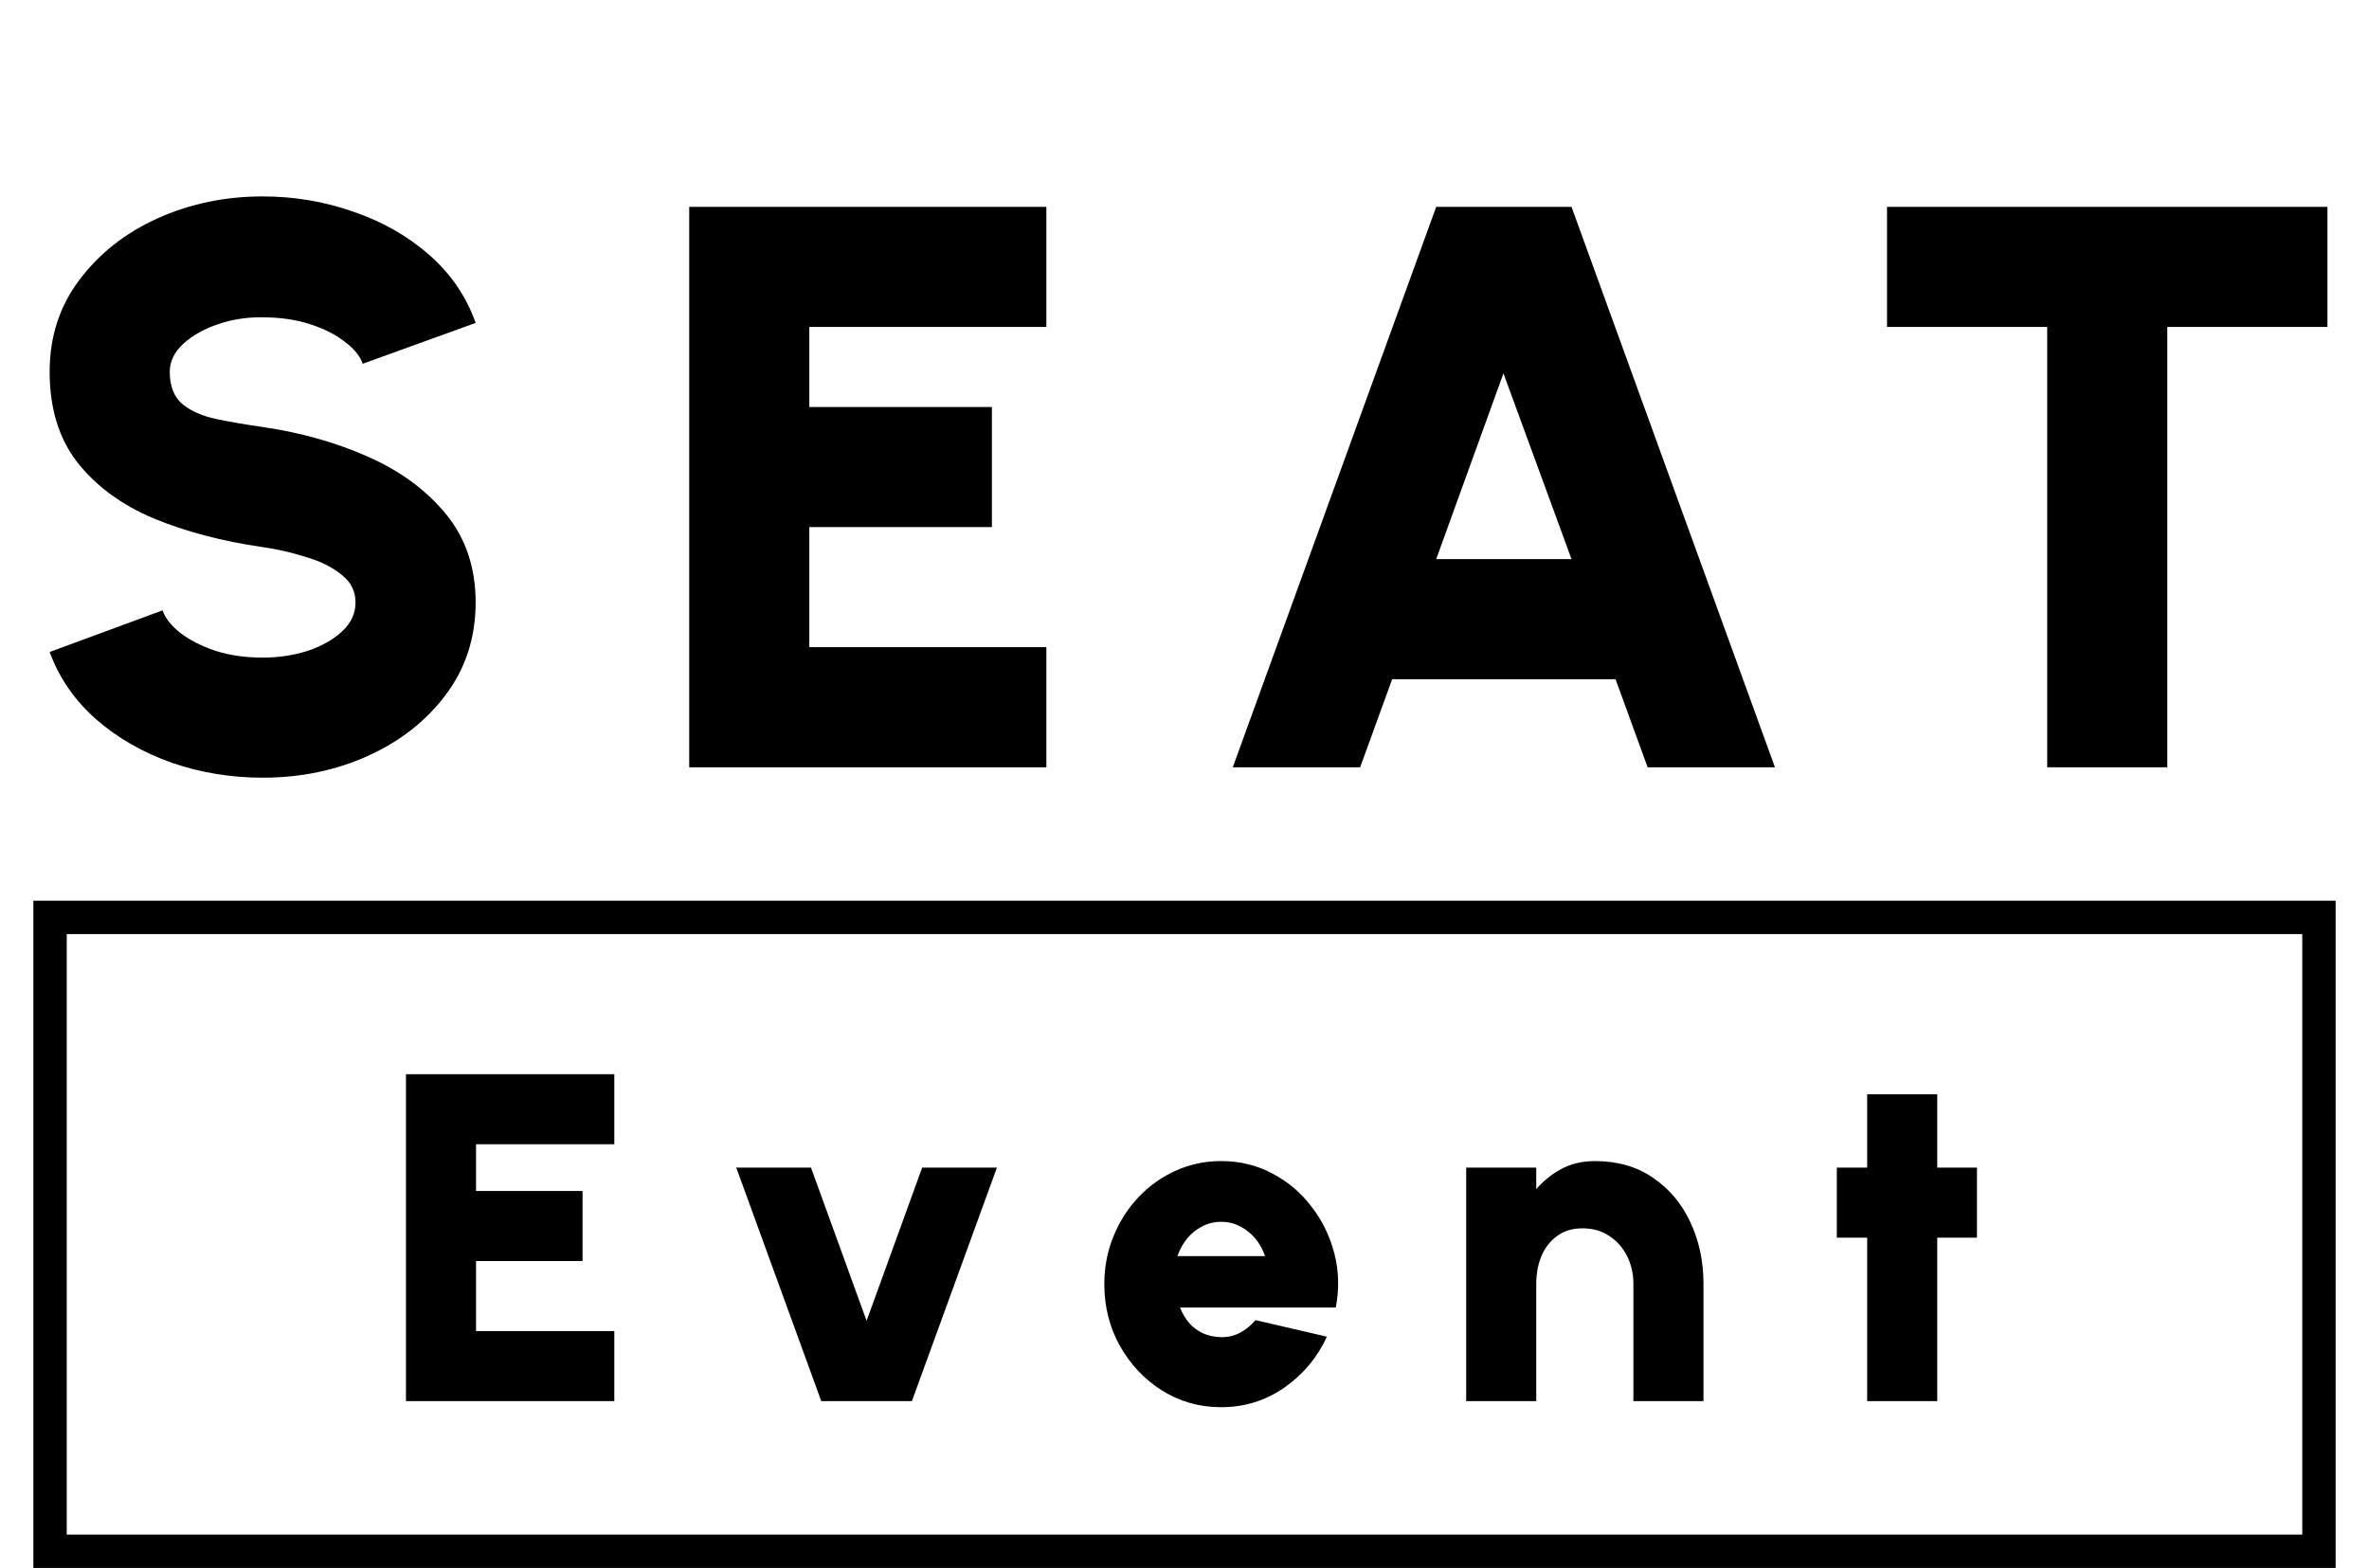
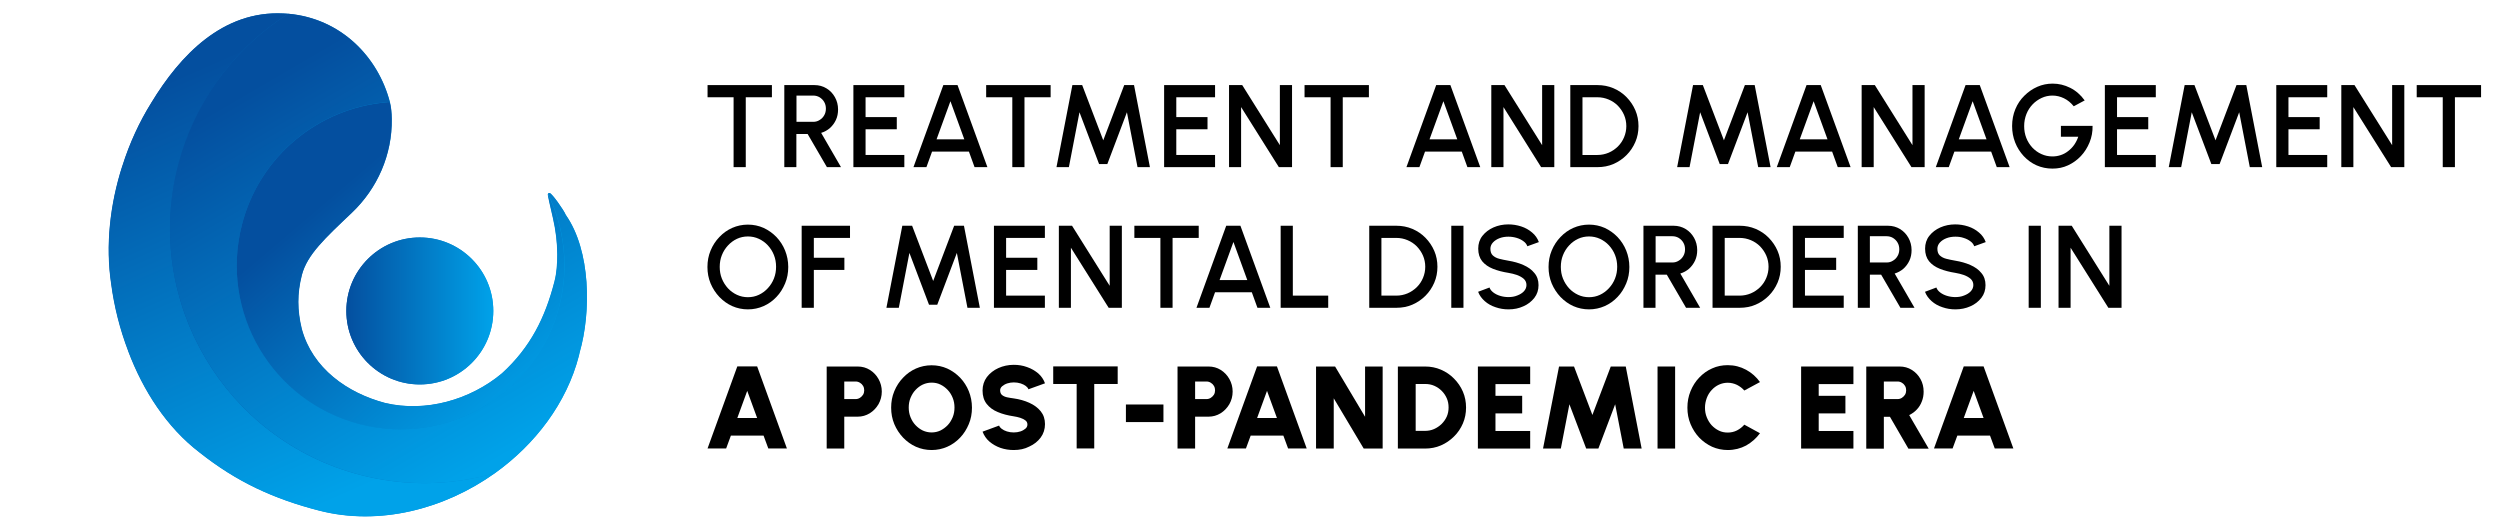
- <svg xmlns="http://www.w3.org/2000/svg" width="71" height="47" viewBox="0 0 71 47" fill="none">
-   <path d="M7.872 23.312C6.928 23.312 6.024 23.164 5.16 22.868C4.295 22.564 3.539 22.132 2.892 21.572C2.244 21.004 1.776 20.328 1.488 19.544L4.872 18.296C4.952 18.528 5.128 18.752 5.399 18.968C5.679 19.184 6.032 19.364 6.455 19.508C6.88 19.644 7.351 19.712 7.872 19.712C8.351 19.712 8.803 19.644 9.227 19.508C9.652 19.364 9.995 19.168 10.259 18.92C10.524 18.672 10.655 18.384 10.655 18.056C10.655 17.72 10.515 17.444 10.236 17.228C9.963 17.004 9.611 16.828 9.18 16.7C8.755 16.564 8.319 16.464 7.872 16.4C6.655 16.224 5.564 15.936 4.596 15.536C3.635 15.128 2.876 14.568 2.316 13.856C1.764 13.144 1.488 12.24 1.488 11.144C1.488 10.096 1.784 9.18 2.376 8.396C2.967 7.604 3.748 6.988 4.715 6.548C5.691 6.108 6.744 5.888 7.872 5.888C8.816 5.888 9.72 6.04 10.584 6.344C11.456 6.64 12.216 7.072 12.864 7.64C13.511 8.208 13.976 8.888 14.255 9.68L10.871 10.904C10.791 10.672 10.611 10.452 10.332 10.244C10.059 10.028 9.711 9.852 9.287 9.716C8.864 9.58 8.392 9.512 7.872 9.512C7.407 9.504 6.963 9.572 6.54 9.716C6.115 9.86 5.768 10.056 5.495 10.304C5.223 10.552 5.088 10.832 5.088 11.144C5.088 11.576 5.215 11.9 5.471 12.116C5.728 12.324 6.064 12.472 6.479 12.56C6.904 12.648 7.367 12.728 7.872 12.8C9.024 12.968 10.084 13.268 11.052 13.7C12.02 14.132 12.796 14.708 13.38 15.428C13.963 16.148 14.255 17.024 14.255 18.056C14.255 19.104 13.96 20.024 13.367 20.816C12.784 21.6 12.008 22.212 11.04 22.652C10.072 23.092 9.015 23.312 7.872 23.312ZM20.656 23V6.2H31.36V9.8H24.256V12.2H29.728V15.8H24.256V19.4H31.36V23H20.656ZM43.044 6.2H47.099L53.196 23H49.38L48.419 20.36H41.724L40.764 23H36.947L43.044 6.2ZM43.044 16.76H47.099L45.059 11.192L43.044 16.76ZM69.755 6.2V9.8H64.955V23H61.355V9.8H56.555V6.2H69.755ZM12.167 42V32.2H18.411V34.3H14.267V35.7H17.459V37.8H14.267V39.9H18.411V42H12.167ZM27.33 42H24.614L22.066 35H24.306L25.972 39.592L27.638 35H29.878L27.33 42ZM36.597 42.182C35.953 42.182 35.365 42.016 34.833 41.685C34.305 41.354 33.883 40.908 33.566 40.348C33.253 39.788 33.097 39.17 33.097 38.493C33.097 37.984 33.188 37.508 33.37 37.065C33.552 36.617 33.801 36.225 34.119 35.889C34.441 35.548 34.814 35.282 35.239 35.091C35.663 34.9 36.116 34.804 36.597 34.804C37.157 34.804 37.668 34.928 38.13 35.175C38.596 35.418 38.988 35.749 39.306 36.169C39.628 36.584 39.856 37.053 39.992 37.576C40.127 38.099 40.141 38.638 40.034 39.193H35.365C35.43 39.356 35.516 39.506 35.624 39.641C35.736 39.772 35.871 39.877 36.03 39.956C36.193 40.035 36.382 40.077 36.597 40.082C36.802 40.087 36.991 40.042 37.164 39.949C37.341 39.856 37.495 39.73 37.626 39.571L39.768 40.068C39.483 40.689 39.058 41.197 38.494 41.594C37.929 41.986 37.297 42.182 36.597 42.182ZM35.288 37.653H37.913C37.847 37.452 37.749 37.275 37.619 37.121C37.488 36.967 37.334 36.846 37.157 36.757C36.984 36.668 36.797 36.624 36.597 36.624C36.401 36.624 36.214 36.668 36.037 36.757C35.864 36.846 35.712 36.967 35.582 37.121C35.456 37.275 35.358 37.452 35.288 37.653ZM51.054 38.458V42H48.954V38.486C48.954 38.183 48.891 37.905 48.765 37.653C48.639 37.401 48.462 37.2 48.233 37.051C48.005 36.897 47.736 36.82 47.428 36.82C47.125 36.82 46.871 36.897 46.665 37.051C46.46 37.2 46.304 37.401 46.196 37.653C46.094 37.905 46.042 38.183 46.042 38.486V42H43.942V35H46.042V35.644C46.262 35.392 46.516 35.189 46.805 35.035C47.095 34.881 47.428 34.804 47.806 34.804C48.478 34.804 49.055 34.97 49.535 35.301C50.021 35.628 50.394 36.069 50.655 36.624C50.917 37.175 51.05 37.786 51.054 38.458ZM59.25 37.1H58.06V42H55.96V37.1H55.05V35H55.96V32.802H58.06V35H59.25V37.1Z" fill="black" />
-   <rect x="1.5" y="27.5" width="68" height="19" stroke="black" />
+ <svg xmlns="http://www.w3.org/2000/svg" version="1.1" id="Layer_1" x="0px" y="0px" viewBox="0 0 221.82 47" style="enable-background:new 0 0 221.82 47;" xml:space="preserve">
+   <style type="text/css">
+ 	.st0{fill:url(#SVGID_1_);}
+ 	.st1{fill:url(#SVGID_2_);}
+ 	.st2{fill:url(#XMLID_2_);}
+ 	.st3{fill:url(#XMLID_3_);}
+ 	.st4{fill:url(#XMLID_4_);}
+ 	.st5{fill:url(#XMLID_5_);}
+ </style>
+   <g>
+     <linearGradient id="SVGID_1_" gradientUnits="userSpaceOnUse" x1="9.633" y1="23.5" x2="52.078" y2="23.5">
+       <stop offset="0" style="stop-color:#044F9F" />
+       <stop offset="1" style="stop-color:#00A2E9" />
+     </linearGradient>
+     <path class="st0" d="M50.2,19.07c-0.16-0.4-1.23-1.92-1.43-1.94c-0.02-0.01-0.04-0.01-0.06,0.01c-0.01,0.01-0.02,0-0.02,0   c-0.02,0-0.03,0.01-0.03,0.01c-0.02,0.01-0.03,0.02-0.04,0.04c-0.03,0.05,0.22,1.14,0.46,2.17c0.24,1.06,0.38,2.14,0.38,3.22   c0,0.81-0.05,1.62-0.25,2.39c-0.82,3.19-2.12,5.84-4.66,8.15c-2.82,2.35-6.77,3.49-10.38,2.63c-3.34-0.89-6.44-3.06-7.39-6.58   c-0.4-1.65-0.41-3.13,0.01-4.77c0.47-1.81,2.05-3.26,4.43-5.52c2.28-2.17,3.59-5.18,3.55-8.32c-0.01-0.56-0.06-1.08-0.17-1.51   c-1.05-3.99-4.31-7.4-9-7.83c-0.15-0.02-0.3-0.02-0.45-0.03c-5.36-0.27-9.14,3.69-11.71,7.92c-1.06,1.7-1.93,3.59-2.56,5.58   c-0.01,0.02-0.02,0.03-0.02,0.05c-1.09,3.39-1.5,7.06-0.98,10.45c0.26,1.97,0.77,4,1.51,5.95l0,0.01c1.33,3.51,3.43,6.77,6.33,8.99   c3.3,2.62,6.61,4.13,10.62,5.16c5.32,1.37,11.09-0.12,15.59-3.33c3.58-2.56,6.36-6.23,7.44-10.4c0.03-0.1,0.05-0.21,0.07-0.31   C52.45,27.71,52.43,22.25,50.2,19.07z" />
+     <linearGradient id="SVGID_2_" gradientUnits="userSpaceOnUse" x1="30.727" y1="27.592" x2="43.777" y2="27.592">
+       <stop offset="0" style="stop-color:#044F9F" />
+       <stop offset="1" style="stop-color:#00A2E9" />
+     </linearGradient>
+     <circle class="st1" cx="37.25" cy="27.59" r="6.52" />
+   </g>
+   <g>
+     <path d="M68.49,7.55v1.08h-2.32v6.2h-1.08v-6.2h-2.31V7.55H68.49z" />
+     <path d="M69.59,14.83V7.55h2.68c0.39,0,0.75,0.1,1.06,0.29c0.32,0.19,0.57,0.46,0.75,0.78s0.28,0.69,0.28,1.09   c0,0.34-0.06,0.65-0.19,0.93c-0.13,0.28-0.31,0.52-0.53,0.72c-0.23,0.2-0.49,0.34-0.78,0.43l1.76,3.04h-1.25l-1.71-2.94h-1v2.94   H69.59z M70.67,10.81h1.49c0.2,0,0.39-0.05,0.56-0.16c0.17-0.1,0.31-0.24,0.41-0.42c0.1-0.17,0.15-0.37,0.15-0.59   c0-0.22-0.05-0.42-0.15-0.59c-0.1-0.18-0.24-0.31-0.41-0.42c-0.17-0.1-0.36-0.15-0.56-0.15h-1.49V10.81z" />
+     <path d="M75.72,14.83V7.55h4.52v1.08H76.8v1.76h2.77v1.08H76.8v2.28h3.44v1.08H75.72z" />
+     <path d="M83.7,7.55h1.26l2.65,7.28h-1.14l-0.5-1.38H82.7l-0.5,1.38h-1.15L83.7,7.55z M83.1,12.36h2.46l-1.23-3.38L83.1,12.36z" />
+     <path d="M93.22,7.55v1.08H90.9v6.2h-1.08v-6.2H87.5V7.55H93.22z" />
+     <path d="M93.74,14.83l1.41-7.28h0.87l1.87,4.9l1.86-4.9h0.87l1.41,7.28h-1.1l-0.94-4.87l-1.74,4.6h-0.73l-1.74-4.6l-0.94,4.87   H93.74z" />
+     <path d="M103.29,14.83V7.55h4.52v1.08h-3.44v1.76h2.77v1.08h-2.77v2.28h3.44v1.08H103.29z" />
+     <path d="M109.05,14.83V7.55h1.17l3.34,5.33V7.55h1.08v7.28h-1.17l-3.35-5.33v5.33H109.05z" />
+     <path d="M121.46,7.55v1.08h-2.32v6.2h-1.08v-6.2h-2.31V7.55H121.46z" />
+     <path d="M127.43,7.55h1.26l2.65,7.28h-1.14l-0.5-1.38h-3.26l-0.5,1.38h-1.15L127.43,7.55z M126.84,12.36h2.46l-1.23-3.38   L126.84,12.36z" />
+     <path d="M132.32,14.83V7.55h1.17l3.34,5.33V7.55h1.08v7.28h-1.17L133.4,9.5v5.33H132.32z" />
+     <path d="M139.33,14.83V7.55h2.41c0.5,0,0.97,0.09,1.42,0.28c0.44,0.19,0.83,0.45,1.16,0.79s0.59,0.72,0.78,1.16   c0.19,0.44,0.28,0.91,0.28,1.41c0,0.5-0.09,0.97-0.28,1.41c-0.19,0.44-0.45,0.83-0.78,1.16s-0.72,0.6-1.16,0.79   c-0.44,0.19-0.91,0.28-1.42,0.28H139.33z M140.41,13.75h1.33c0.35,0,0.68-0.07,0.99-0.2c0.31-0.13,0.58-0.32,0.82-0.55   c0.24-0.24,0.42-0.51,0.55-0.82s0.2-0.64,0.2-0.99c0-0.35-0.07-0.69-0.2-0.99s-0.32-0.58-0.55-0.82c-0.24-0.24-0.51-0.42-0.82-0.55   c-0.31-0.13-0.64-0.2-0.99-0.2h-1.33V13.75z" />
+     <path d="M148.81,14.83l1.41-7.28h0.87l1.87,4.9l1.86-4.9h0.87l1.41,7.28H156l-0.94-4.87l-1.74,4.6h-0.73l-1.74-4.6l-0.94,4.87   H148.81z" />
+     <path d="M160.29,7.55h1.26l2.65,7.28h-1.14l-0.5-1.38h-3.26l-0.5,1.38h-1.15L160.29,7.55z M159.69,12.36h2.46l-1.23-3.38   L159.69,12.36z" />
+     <path d="M165.18,14.83V7.55h1.17l3.34,5.33V7.55h1.08v7.28h-1.17l-3.35-5.33v5.33H165.18z" />
+     <path d="M174.4,7.55h1.26l2.65,7.28h-1.14l-0.5-1.38h-3.26l-0.5,1.38h-1.15L174.4,7.55z M173.8,12.36h2.46l-1.23-3.38L173.8,12.36z   " />
+     <path d="M182.11,14.96c-0.51,0-0.98-0.1-1.41-0.29s-0.81-0.47-1.14-0.82c-0.32-0.35-0.58-0.75-0.76-1.21   c-0.18-0.46-0.27-0.94-0.27-1.46c0-0.54,0.1-1.05,0.29-1.5c0.19-0.46,0.46-0.86,0.8-1.19c0.34-0.34,0.72-0.6,1.15-0.79   s0.88-0.28,1.36-0.28c0.54,0,1.05,0.12,1.55,0.37c0.5,0.25,0.93,0.62,1.29,1.12l-0.97,0.52c-0.25-0.31-0.54-0.55-0.87-0.71   c-0.33-0.16-0.67-0.24-1.02-0.24c-0.34,0-0.66,0.07-0.96,0.21c-0.3,0.14-0.57,0.33-0.8,0.57c-0.23,0.24-0.42,0.53-0.55,0.86   c-0.13,0.33-0.2,0.68-0.2,1.07c0,0.37,0.06,0.72,0.19,1.05c0.13,0.33,0.31,0.61,0.54,0.86c0.23,0.24,0.5,0.44,0.8,0.57   c0.3,0.14,0.63,0.21,0.98,0.21c0.26,0,0.5-0.04,0.74-0.12c0.24-0.08,0.46-0.2,0.66-0.36c0.2-0.15,0.38-0.34,0.53-0.55   c0.15-0.22,0.27-0.45,0.36-0.72h-1.54v-0.96h2.81c0.01,0.52-0.08,1.01-0.27,1.47c-0.19,0.46-0.44,0.86-0.77,1.21   s-0.71,0.62-1.14,0.82S182.61,14.96,182.11,14.96z" />
+     <path d="M186.76,14.83V7.55h4.52v1.08h-3.44v1.76h2.77v1.08h-2.77v2.28h3.44v1.08H186.76z" />
+     <path d="M192.43,14.83l1.41-7.28h0.87l1.87,4.9l1.86-4.9h0.87l1.41,7.28h-1.1l-0.94-4.87l-1.74,4.6h-0.73l-1.74-4.6l-0.94,4.87   H192.43z" />
+     <path d="M201.97,14.83V7.55h4.52v1.08h-3.44v1.76h2.77v1.08h-2.77v2.28h3.44v1.08H201.97z" />
+     <path d="M207.74,14.83V7.55h1.17l3.34,5.33V7.55h1.08v7.28h-1.17l-3.35-5.33v5.33H207.74z" />
+     <path d="M220.14,7.55v1.08h-2.32v6.2h-1.08v-6.2h-2.31V7.55H220.14z" />
+     <path d="M66.36,27.45c-0.49,0-0.96-0.1-1.39-0.29s-0.81-0.47-1.14-0.81c-0.33-0.35-0.59-0.75-0.78-1.2   c-0.19-0.46-0.28-0.94-0.28-1.46c0-0.52,0.09-1.01,0.28-1.46c0.19-0.46,0.45-0.86,0.78-1.2c0.33-0.35,0.71-0.62,1.14-0.81   s0.9-0.29,1.39-0.29c0.5,0,0.96,0.1,1.39,0.29c0.43,0.2,0.81,0.47,1.14,0.81c0.33,0.35,0.59,0.75,0.77,1.2s0.28,0.94,0.28,1.46   c0,0.52-0.09,1.01-0.28,1.46s-0.44,0.86-0.77,1.2c-0.33,0.35-0.71,0.62-1.14,0.81C67.32,27.35,66.86,27.45,66.36,27.45z    M66.36,26.37c0.35,0,0.67-0.07,0.97-0.21c0.3-0.14,0.57-0.34,0.8-0.59c0.23-0.25,0.41-0.53,0.54-0.86s0.19-0.67,0.19-1.04   c0-0.37-0.06-0.71-0.19-1.04c-0.13-0.33-0.31-0.61-0.54-0.86c-0.23-0.25-0.5-0.44-0.8-0.58c-0.3-0.14-0.63-0.21-0.97-0.21   s-0.67,0.07-0.97,0.21c-0.3,0.14-0.57,0.34-0.8,0.59s-0.41,0.53-0.54,0.86c-0.13,0.32-0.19,0.67-0.19,1.04   c0,0.37,0.06,0.72,0.19,1.04c0.13,0.32,0.31,0.61,0.54,0.86s0.5,0.44,0.8,0.58S66.02,26.37,66.36,26.37z" />
+     <path d="M71.13,27.31v-7.28h4.29v1.08h-3.21v1.76h2.71v1.08h-2.71v3.36H71.13z" />
+     <path d="M78.65,27.31l1.41-7.28h0.87l1.87,4.9l1.86-4.9h0.87l1.41,7.28h-1.1l-0.94-4.87l-1.74,4.6h-0.73l-1.74-4.6l-0.94,4.87   H78.65z" />
+     <path d="M88.19,27.31v-7.28h4.52v1.08h-3.44v1.76h2.77v1.08h-2.77v2.28h3.44v1.08H88.19z" />
+     <path d="M93.95,27.31v-7.28h1.17l3.34,5.33v-5.33h1.08v7.28h-1.17l-3.35-5.33v5.33H93.95z" />
+     <path d="M106.36,20.03v1.08h-2.32v6.2h-1.08v-6.2h-2.31v-1.08H106.36z" />
+     <path d="M108.8,20.03h1.26l2.65,7.28h-1.14l-0.5-1.38h-3.26l-0.5,1.38h-1.15L108.8,20.03z M108.21,24.85h2.46l-1.23-3.38   L108.21,24.85z" />
+     <path d="M113.63,27.31v-7.28h1.08v6.2h3.14v1.08H113.63z" />
+     <path d="M121.49,27.31v-7.28h2.41c0.5,0,0.97,0.09,1.42,0.28c0.44,0.19,0.83,0.45,1.16,0.79s0.59,0.72,0.78,1.16   c0.19,0.44,0.28,0.91,0.28,1.41c0,0.5-0.09,0.97-0.28,1.41c-0.19,0.44-0.45,0.83-0.78,1.16s-0.72,0.6-1.16,0.79   c-0.44,0.19-0.91,0.28-1.42,0.28H121.49z M122.57,26.23h1.33c0.35,0,0.68-0.07,0.99-0.2c0.31-0.13,0.58-0.32,0.82-0.55   c0.24-0.24,0.42-0.51,0.55-0.82s0.2-0.64,0.2-0.99c0-0.35-0.07-0.69-0.2-0.99s-0.32-0.58-0.55-0.82c-0.24-0.24-0.51-0.42-0.82-0.55   c-0.31-0.13-0.64-0.2-0.99-0.2h-1.33V26.23z" />
+     <path d="M128.77,27.31v-7.28h1.08v7.28H128.77z" />
+     <path d="M133.85,27.45c-0.4,0-0.78-0.06-1.15-0.19c-0.37-0.12-0.69-0.3-0.96-0.54s-0.47-0.51-0.59-0.83l1.01-0.38   c0.06,0.17,0.17,0.31,0.34,0.44c0.17,0.13,0.37,0.23,0.6,0.3c0.23,0.07,0.48,0.11,0.74,0.11c0.28,0,0.54-0.04,0.78-0.14   c0.24-0.09,0.44-0.21,0.59-0.37c0.15-0.16,0.23-0.35,0.23-0.56c0-0.22-0.08-0.4-0.24-0.55c-0.16-0.14-0.36-0.25-0.6-0.34   c-0.24-0.08-0.5-0.15-0.76-0.19c-0.51-0.08-0.97-0.2-1.37-0.36c-0.4-0.16-0.72-0.38-0.96-0.67c-0.23-0.29-0.35-0.66-0.35-1.12   c0-0.43,0.12-0.81,0.37-1.13c0.25-0.32,0.58-0.57,0.98-0.75c0.41-0.18,0.85-0.27,1.32-0.27c0.39,0,0.77,0.06,1.14,0.18   s0.69,0.3,0.97,0.54c0.28,0.23,0.48,0.52,0.6,0.85l-1.02,0.37c-0.06-0.17-0.17-0.32-0.34-0.44c-0.17-0.13-0.37-0.23-0.6-0.3   c-0.23-0.07-0.48-0.11-0.74-0.11c-0.28,0-0.54,0.04-0.78,0.13s-0.44,0.22-0.59,0.38c-0.15,0.16-0.23,0.35-0.23,0.56   c0,0.26,0.07,0.46,0.21,0.59s0.33,0.24,0.57,0.3c0.24,0.06,0.51,0.12,0.81,0.17c0.48,0.08,0.92,0.2,1.33,0.38   c0.41,0.18,0.74,0.41,0.98,0.71c0.25,0.29,0.37,0.65,0.37,1.08c0,0.43-0.12,0.81-0.37,1.13c-0.25,0.32-0.58,0.58-0.98,0.75   C134.77,27.36,134.33,27.45,133.85,27.45z" />
+     <path d="M140.99,27.45c-0.49,0-0.96-0.1-1.39-0.29s-0.81-0.47-1.14-0.81c-0.33-0.35-0.59-0.75-0.78-1.2   c-0.19-0.46-0.28-0.94-0.28-1.46c0-0.52,0.09-1.01,0.28-1.46c0.19-0.46,0.45-0.86,0.78-1.2c0.33-0.35,0.71-0.62,1.14-0.81   s0.9-0.29,1.39-0.29c0.5,0,0.96,0.1,1.39,0.29c0.43,0.2,0.81,0.47,1.14,0.81c0.33,0.35,0.59,0.75,0.77,1.2s0.28,0.94,0.28,1.46   c0,0.52-0.09,1.01-0.28,1.46s-0.44,0.86-0.77,1.2c-0.33,0.35-0.71,0.62-1.14,0.81C141.95,27.35,141.48,27.45,140.99,27.45z    M140.99,26.37c0.35,0,0.67-0.07,0.97-0.21c0.3-0.14,0.57-0.34,0.8-0.59c0.23-0.25,0.41-0.53,0.54-0.86s0.19-0.67,0.19-1.04   c0-0.37-0.06-0.71-0.19-1.04c-0.13-0.33-0.31-0.61-0.54-0.86c-0.23-0.25-0.5-0.44-0.8-0.58c-0.3-0.14-0.63-0.21-0.97-0.21   s-0.67,0.07-0.97,0.21c-0.3,0.14-0.57,0.34-0.8,0.59s-0.41,0.53-0.54,0.86c-0.13,0.32-0.19,0.67-0.19,1.04   c0,0.37,0.06,0.72,0.19,1.04c0.13,0.32,0.31,0.61,0.54,0.86s0.5,0.44,0.8,0.58S140.64,26.37,140.99,26.37z" />
+     <path d="M145.82,27.31v-7.28h2.68c0.39,0,0.75,0.1,1.06,0.29c0.32,0.19,0.57,0.46,0.75,0.78s0.28,0.69,0.28,1.09   c0,0.34-0.06,0.65-0.19,0.93c-0.13,0.28-0.31,0.52-0.53,0.72c-0.23,0.2-0.49,0.34-0.78,0.43l1.76,3.04h-1.25l-1.71-2.94h-1v2.94   H145.82z M146.9,23.29h1.49c0.2,0,0.39-0.05,0.56-0.16c0.17-0.1,0.31-0.24,0.41-0.42c0.1-0.17,0.15-0.37,0.15-0.59   c0-0.22-0.05-0.42-0.15-0.59c-0.1-0.18-0.24-0.31-0.41-0.42c-0.17-0.1-0.36-0.15-0.56-0.15h-1.49V23.29z" />
+     <path d="M151.95,27.31v-7.28h2.41c0.5,0,0.97,0.09,1.42,0.28c0.44,0.19,0.83,0.45,1.16,0.79s0.59,0.72,0.78,1.16   c0.19,0.44,0.28,0.91,0.28,1.41c0,0.5-0.09,0.97-0.28,1.41c-0.19,0.44-0.45,0.83-0.78,1.16s-0.72,0.6-1.16,0.79   c-0.44,0.19-0.91,0.28-1.42,0.28H151.95z M153.03,26.23h1.33c0.35,0,0.68-0.07,0.99-0.2c0.31-0.13,0.58-0.32,0.82-0.55   c0.24-0.24,0.42-0.51,0.55-0.82s0.2-0.64,0.2-0.99c0-0.35-0.07-0.69-0.2-0.99s-0.32-0.58-0.55-0.82c-0.24-0.24-0.51-0.42-0.82-0.55   c-0.31-0.13-0.64-0.2-0.99-0.2h-1.33V26.23z" />
+     <path d="M159.07,27.31v-7.28h4.52v1.08h-3.44v1.76h2.77v1.08h-2.77v2.28h3.44v1.08H159.07z" />
+     <path d="M164.84,27.31v-7.28h2.68c0.39,0,0.75,0.1,1.06,0.29c0.32,0.19,0.57,0.46,0.75,0.78s0.28,0.69,0.28,1.09   c0,0.34-0.06,0.65-0.19,0.93c-0.13,0.28-0.31,0.52-0.53,0.72c-0.23,0.2-0.49,0.34-0.78,0.43l1.76,3.04h-1.25l-1.71-2.94h-1v2.94   H164.84z M165.91,23.29h1.49c0.2,0,0.39-0.05,0.56-0.16c0.17-0.1,0.31-0.24,0.41-0.42c0.1-0.17,0.15-0.37,0.15-0.59   c0-0.22-0.05-0.42-0.15-0.59c-0.1-0.18-0.24-0.31-0.41-0.42c-0.17-0.1-0.36-0.15-0.56-0.15h-1.49V23.29z" />
+     <path d="M173.5,27.45c-0.4,0-0.78-0.06-1.15-0.19c-0.37-0.12-0.69-0.3-0.96-0.54s-0.47-0.51-0.59-0.83l1.01-0.38   c0.06,0.17,0.17,0.31,0.34,0.44c0.17,0.13,0.37,0.23,0.6,0.3c0.23,0.07,0.48,0.11,0.74,0.11c0.28,0,0.54-0.04,0.78-0.14   c0.24-0.09,0.44-0.21,0.59-0.37c0.15-0.16,0.23-0.35,0.23-0.56c0-0.22-0.08-0.4-0.24-0.55c-0.16-0.14-0.36-0.25-0.6-0.34   c-0.24-0.08-0.5-0.15-0.76-0.19c-0.51-0.08-0.97-0.2-1.37-0.36c-0.4-0.16-0.72-0.38-0.96-0.67c-0.23-0.29-0.35-0.66-0.35-1.12   c0-0.43,0.12-0.81,0.37-1.13c0.25-0.32,0.58-0.57,0.98-0.75c0.41-0.18,0.85-0.27,1.32-0.27c0.39,0,0.77,0.06,1.14,0.18   s0.69,0.3,0.97,0.54c0.28,0.23,0.48,0.52,0.6,0.85l-1.02,0.37c-0.06-0.17-0.17-0.32-0.34-0.44c-0.17-0.13-0.37-0.23-0.6-0.3   C174,21.03,173.76,21,173.5,21c-0.28,0-0.54,0.04-0.78,0.13s-0.44,0.22-0.59,0.38c-0.15,0.16-0.23,0.35-0.23,0.56   c0,0.26,0.07,0.46,0.21,0.59s0.33,0.24,0.57,0.3c0.24,0.06,0.51,0.12,0.81,0.17c0.48,0.08,0.92,0.2,1.33,0.38   c0.41,0.18,0.74,0.41,0.98,0.71c0.25,0.29,0.37,0.65,0.37,1.08c0,0.43-0.12,0.81-0.37,1.13c-0.25,0.32-0.58,0.58-0.98,0.75   C174.42,27.36,173.97,27.45,173.5,27.45z" />
+     <path d="M180,27.31v-7.28h1.08v7.28H180z" />
+     <path d="M182.65,27.31v-7.28h1.17l3.34,5.33v-5.33h1.08v7.28h-1.17l-3.35-5.33v5.33H182.65z" />
+     <path d="M65.42,32.51h1.76l2.64,7.28h-1.65l-0.42-1.14h-2.9l-0.42,1.14h-1.65L65.42,32.51z M65.42,37.09h1.76l-0.88-2.41   L65.42,37.09z" />
+     <path d="M73.35,39.8v-7.28h2.75c0.4,0,0.76,0.1,1.08,0.3c0.32,0.2,0.58,0.47,0.77,0.81c0.19,0.34,0.29,0.71,0.29,1.11   c0,0.41-0.1,0.78-0.29,1.12c-0.2,0.34-0.46,0.61-0.78,0.81c-0.33,0.2-0.68,0.3-1.07,0.3h-1.19v2.83H73.35z M74.91,35.41h1.01   c0.14,0,0.27-0.04,0.38-0.11c0.11-0.07,0.21-0.17,0.28-0.28c0.07-0.12,0.1-0.25,0.1-0.39s-0.03-0.27-0.1-0.39   c-0.07-0.12-0.16-0.21-0.28-0.28c-0.11-0.07-0.24-0.11-0.38-0.11h-1.01V35.41z" />
+     <path d="M82.66,39.93c-0.49,0-0.96-0.1-1.39-0.29s-0.81-0.47-1.14-0.81c-0.33-0.35-0.59-0.75-0.78-1.2   c-0.19-0.46-0.28-0.94-0.28-1.46c0-0.52,0.09-1.01,0.28-1.46c0.19-0.46,0.45-0.86,0.78-1.2c0.33-0.35,0.71-0.62,1.14-0.81   s0.9-0.29,1.39-0.29c0.5,0,0.96,0.1,1.39,0.29c0.43,0.2,0.81,0.47,1.14,0.81c0.33,0.35,0.59,0.75,0.77,1.2s0.28,0.94,0.28,1.46   c0,0.52-0.09,1.01-0.28,1.46s-0.44,0.86-0.77,1.2c-0.33,0.35-0.71,0.62-1.14,0.81C83.62,39.83,83.16,39.93,82.66,39.93z    M82.66,38.37c0.28,0,0.54-0.06,0.78-0.17c0.24-0.12,0.46-0.28,0.65-0.48c0.19-0.2,0.33-0.44,0.44-0.7   c0.11-0.27,0.16-0.55,0.16-0.86s-0.05-0.59-0.16-0.86c-0.11-0.27-0.25-0.5-0.44-0.7c-0.19-0.2-0.4-0.36-0.65-0.48   c-0.24-0.12-0.51-0.17-0.78-0.17s-0.54,0.06-0.78,0.17s-0.46,0.28-0.65,0.48c-0.19,0.2-0.33,0.44-0.44,0.7   c-0.11,0.27-0.16,0.55-0.16,0.86s0.05,0.59,0.16,0.86c0.11,0.27,0.25,0.5,0.44,0.7c0.19,0.2,0.4,0.36,0.65,0.48   C82.12,38.31,82.39,38.37,82.66,38.37z" />
+     <path d="M89.95,39.93c-0.41,0-0.8-0.06-1.18-0.19c-0.37-0.13-0.7-0.32-0.98-0.56c-0.28-0.24-0.48-0.54-0.61-0.88l1.47-0.54   c0.03,0.1,0.11,0.2,0.23,0.29s0.27,0.17,0.46,0.23s0.39,0.09,0.61,0.09c0.21,0,0.4-0.03,0.59-0.09c0.18-0.06,0.33-0.15,0.45-0.25   s0.17-0.23,0.17-0.37c0-0.15-0.06-0.27-0.18-0.36s-0.27-0.17-0.46-0.23c-0.19-0.06-0.38-0.1-0.57-0.13c-0.53-0.08-1-0.2-1.42-0.38   c-0.42-0.17-0.75-0.42-0.99-0.73c-0.24-0.31-0.36-0.7-0.36-1.18c0-0.45,0.13-0.85,0.38-1.19c0.26-0.34,0.6-0.61,1.02-0.8   c0.42-0.19,0.88-0.29,1.37-0.29c0.41,0,0.8,0.06,1.18,0.2c0.38,0.13,0.7,0.32,0.99,0.56c0.28,0.25,0.48,0.54,0.6,0.88l-1.47,0.53   c-0.03-0.1-0.11-0.2-0.23-0.29c-0.12-0.09-0.27-0.17-0.46-0.23s-0.39-0.09-0.61-0.09c-0.2,0-0.39,0.03-0.58,0.09   c-0.18,0.06-0.33,0.15-0.45,0.25s-0.18,0.23-0.18,0.36c0,0.19,0.06,0.33,0.17,0.42c0.11,0.09,0.26,0.16,0.44,0.2s0.38,0.07,0.6,0.1   c0.5,0.07,0.96,0.2,1.38,0.39c0.42,0.19,0.76,0.44,1.01,0.75c0.25,0.31,0.38,0.69,0.38,1.14c0,0.45-0.13,0.85-0.38,1.19   c-0.25,0.34-0.59,0.61-1.01,0.8C90.91,39.84,90.45,39.93,89.95,39.93z" />
+     <path d="M99.17,32.51v1.56h-2.08v5.72h-1.56v-5.72h-2.08v-1.56H99.17z" />
+     <path d="M99.9,35.89h3.33v1.56H99.9V35.89z" />
+     <path d="M104.48,39.8v-7.28h2.75c0.4,0,0.76,0.1,1.08,0.3c0.32,0.2,0.58,0.47,0.77,0.81c0.19,0.34,0.29,0.71,0.29,1.11   c0,0.41-0.1,0.78-0.29,1.12c-0.2,0.34-0.46,0.61-0.78,0.81c-0.33,0.2-0.68,0.3-1.07,0.3h-1.19v2.83H104.48z M106.04,35.41h1.01   c0.14,0,0.27-0.04,0.38-0.11c0.11-0.07,0.21-0.17,0.28-0.28c0.07-0.12,0.1-0.25,0.1-0.39s-0.03-0.27-0.1-0.39   c-0.07-0.12-0.16-0.21-0.28-0.28c-0.11-0.07-0.24-0.11-0.38-0.11h-1.01V35.41z" />
+     <path d="M111.54,32.51h1.76l2.64,7.28h-1.65l-0.42-1.14h-2.9l-0.42,1.14h-1.65L111.54,32.51z M111.54,37.09h1.76l-0.88-2.41   L111.54,37.09z" />
+     <path d="M116.77,39.8v-7.28h1.69l2.66,4.46v-4.46h1.56v7.28H121l-2.66-4.46v4.46H116.77z" />
+     <path d="M124.03,39.8v-7.28h2.41c0.5,0,0.97,0.09,1.41,0.28c0.44,0.19,0.83,0.45,1.16,0.79c0.33,0.33,0.6,0.72,0.79,1.16   c0.19,0.44,0.28,0.91,0.28,1.41c0,0.5-0.09,0.97-0.28,1.41c-0.19,0.44-0.45,0.83-0.79,1.16c-0.33,0.33-0.72,0.6-1.16,0.79   c-0.44,0.19-0.91,0.28-1.41,0.28H124.03z M125.59,38.23h0.85c0.28,0,0.55-0.05,0.8-0.16c0.25-0.11,0.47-0.26,0.67-0.45   c0.19-0.19,0.35-0.41,0.46-0.66s0.16-0.52,0.16-0.81c0-0.29-0.05-0.56-0.16-0.81c-0.11-0.25-0.26-0.47-0.45-0.66   c-0.19-0.19-0.41-0.34-0.66-0.45c-0.25-0.11-0.52-0.16-0.8-0.16h-0.85V38.23z" />
+     <path d="M131.13,39.8v-7.28h4.64v1.56h-3.08v1.04h2.37v1.56h-2.37v1.56h3.08v1.56H131.13z" />
+     <path d="M136.91,39.8l1.42-7.28h1.33l1.63,4.3l1.63-4.3h1.33l1.41,7.28h-1.59l-0.76-3.93l-1.49,3.93h-1.08l-1.49-3.93l-0.76,3.93   H136.91z" />
+     <path d="M147.07,39.8v-7.28h1.56v7.28H147.07z" />
+     <path d="M153.3,39.93c-0.49,0-0.96-0.1-1.39-0.29c-0.43-0.2-0.81-0.47-1.14-0.81c-0.33-0.35-0.58-0.75-0.77-1.2   s-0.28-0.94-0.28-1.46c0-0.52,0.09-1.01,0.28-1.47c0.19-0.46,0.44-0.86,0.77-1.2c0.33-0.35,0.71-0.62,1.14-0.81   c0.43-0.2,0.9-0.29,1.39-0.29c0.59,0,1.13,0.14,1.63,0.41c0.5,0.27,0.91,0.64,1.23,1.09l-1.39,0.75c-0.18-0.21-0.4-0.37-0.65-0.5   c-0.25-0.12-0.53-0.19-0.82-0.19c-0.28,0-0.54,0.06-0.78,0.17c-0.24,0.11-0.46,0.27-0.65,0.48c-0.19,0.2-0.33,0.44-0.43,0.7   c-0.1,0.27-0.16,0.56-0.16,0.86c0,0.31,0.05,0.59,0.16,0.86s0.25,0.5,0.43,0.7c0.19,0.2,0.4,0.36,0.65,0.48   c0.24,0.12,0.51,0.17,0.78,0.17c0.29,0,0.56-0.06,0.82-0.19c0.25-0.13,0.47-0.3,0.65-0.51l1.39,0.76   c-0.33,0.45-0.74,0.81-1.23,1.09C154.44,39.79,153.89,39.93,153.3,39.93z" />
+     <path d="M159.81,39.8v-7.28h4.64v1.56h-3.08v1.04h2.37v1.56h-2.37v1.56h3.08v1.56H159.81z" />
+     <path d="M165.59,39.8v-7.28h2.96c0.4,0,0.76,0.1,1.08,0.3c0.32,0.2,0.58,0.47,0.77,0.81c0.19,0.34,0.28,0.71,0.28,1.12   c0,0.31-0.05,0.6-0.16,0.87c-0.1,0.27-0.25,0.51-0.44,0.71c-0.19,0.21-0.42,0.37-0.68,0.5l1.73,2.98h-1.8l-1.64-2.83h-0.54v2.83   H165.59z M167.15,35.41h1.22c0.14,0,0.27-0.04,0.38-0.11c0.11-0.07,0.21-0.17,0.28-0.28c0.07-0.12,0.1-0.25,0.1-0.39   s-0.03-0.27-0.1-0.39c-0.07-0.12-0.16-0.21-0.28-0.28c-0.11-0.07-0.24-0.11-0.38-0.11h-1.22V35.41z" />
+     <path d="M174.24,32.51H176l2.64,7.28h-1.65l-0.42-1.14h-2.9l-0.42,1.14h-1.65L174.24,32.51z M174.24,37.09H176l-0.88-2.41   L174.24,37.09z" />
+   </g>
+   <g id="XMLID_530_">
+     <linearGradient id="XMLID_2_" gradientUnits="userSpaceOnUse" x1="-1375.129" y1="-1717.693" x2="-1350.334" y2="-1686.295" gradientTransform="matrix(0.9682 0.2498 -0.2498 0.9682 916.9846 2013.873)">
+       <stop offset="0" style="stop-color:#044F9F" />
+       <stop offset="1" style="stop-color:#00A2E9" />
+     </linearGradient>
+     <path id="XMLID_356_" class="st2" d="M43.91,41.98c-4.5,3.21-10.27,4.7-15.59,3.33c-4.01-1.03-7.32-2.54-10.62-5.16   c-2.91-2.22-5.01-5.48-6.33-8.99l0-0.01c-0.75-1.95-1.25-3.98-1.51-5.95c-0.51-3.4-0.11-7.06,0.98-10.45   c0-0.01,0.01-0.03,0.02-0.05c0.63-1.99,1.5-3.88,2.56-5.58c2.56-4.23,6.34-8.19,11.71-7.92c0.15,0.01,0.3,0.02,0.45,0.03   c-0.29,0.18-0.57,0.37-0.85,0.56c-4.25,2.98-7.52,7.44-8.93,12.87c-3.11,12.07,4.15,24.38,16.21,27.49   c3.45,0.89,6.91,0.93,10.17,0.25C42.76,42.29,43.34,42.14,43.91,41.98z" />
+     <linearGradient id="XMLID_3_" gradientUnits="userSpaceOnUse" x1="-1358.141" y1="-1711.952" x2="-1336.708" y2="-1696.875" gradientTransform="matrix(0.9682 0.2498 -0.2498 0.9682 916.9846 2013.873)">
+       <stop offset="0" style="stop-color:#044F9F" />
+       <stop offset="1" style="stop-color:#00A2E9" />
+     </linearGradient>
+     <path id="XMLID_311_" class="st3" d="M49.62,27.19c-2.01,7.77-9.93,12.45-17.7,10.45c-7.78-2.01-12.45-9.94-10.45-17.71   c1.57-6.1,6.8-10.3,12.73-10.84c0.13-0.01,0.25-0.03,0.38-0.03c0.11,0.43,0.17,0.95,0.17,1.51c0.05,3.15-1.26,6.16-3.55,8.32   c-2.38,2.26-3.96,3.71-4.43,5.52c-0.42,1.64-0.41,3.12-0.01,4.77c0.94,3.52,4.04,5.69,7.39,6.58c3.61,0.86,7.56-0.27,10.38-2.63   c2.54-2.32,3.84-4.96,4.66-8.15c0.2-0.77,0.25-1.58,0.25-2.39c0-1.09-0.14-2.17-0.38-3.22c-0.24-1.02-0.49-2.12-0.46-2.17   C50.08,20.19,50.51,23.7,49.62,27.19z" />
+     <linearGradient id="XMLID_4_" gradientUnits="userSpaceOnUse" x1="-1366.587" y1="-1720.045" x2="-1338.803" y2="-1692.012" gradientTransform="matrix(0.9682 0.2498 -0.2498 0.9682 916.9846 2013.873)">
+       <stop offset="0" style="stop-color:#044F9F" />
+       <stop offset="1" style="stop-color:#00A2E9" />
+     </linearGradient>
+     <path id="XMLID_123_" class="st4" d="M51.35,31.58c-1.08,4.18-3.86,7.84-7.44,10.4c-0.57,0.16-1.14,0.31-1.72,0.42   c-3.26,0.68-6.72,0.64-10.17-0.25C19.95,39.03,12.69,26.72,15.8,14.65c1.4-5.43,4.67-9.89,8.93-12.87   c0.29-0.19,0.57-0.38,0.85-0.56c4.69,0.43,7.96,3.84,9,7.83c-0.13,0.01-0.25,0.02-0.38,0.03c-5.93,0.54-11.16,4.73-12.73,10.84   c-2.01,7.77,2.66,15.7,10.45,17.71c7.77,2,15.69-2.68,17.7-10.45c0.9-3.48,0.46-6.99-1-9.99c0.01-0.02,0.02-0.03,0.04-0.04   c0.01-0.01,0.02-0.01,0.03-0.01c0,0,0.01,0,0.02,0c0.02-0.02,0.03-0.01,0.06-0.01c0.2,0.01,1.27,1.53,1.43,1.94   c2.23,3.18,2.26,8.64,1.22,12.2C51.4,31.37,51.37,31.48,51.35,31.58z" />
+     <linearGradient id="XMLID_5_" gradientUnits="userSpaceOnUse" x1="30.727" y1="27.592" x2="43.777" y2="27.592">
+       <stop offset="0" style="stop-color:#044F9F" />
+       <stop offset="1" style="stop-color:#00A2E9" />
+     </linearGradient>
+     <circle id="XMLID_496_" class="st5" cx="37.25" cy="27.59" r="6.52" />
+   </g>
</svg>
